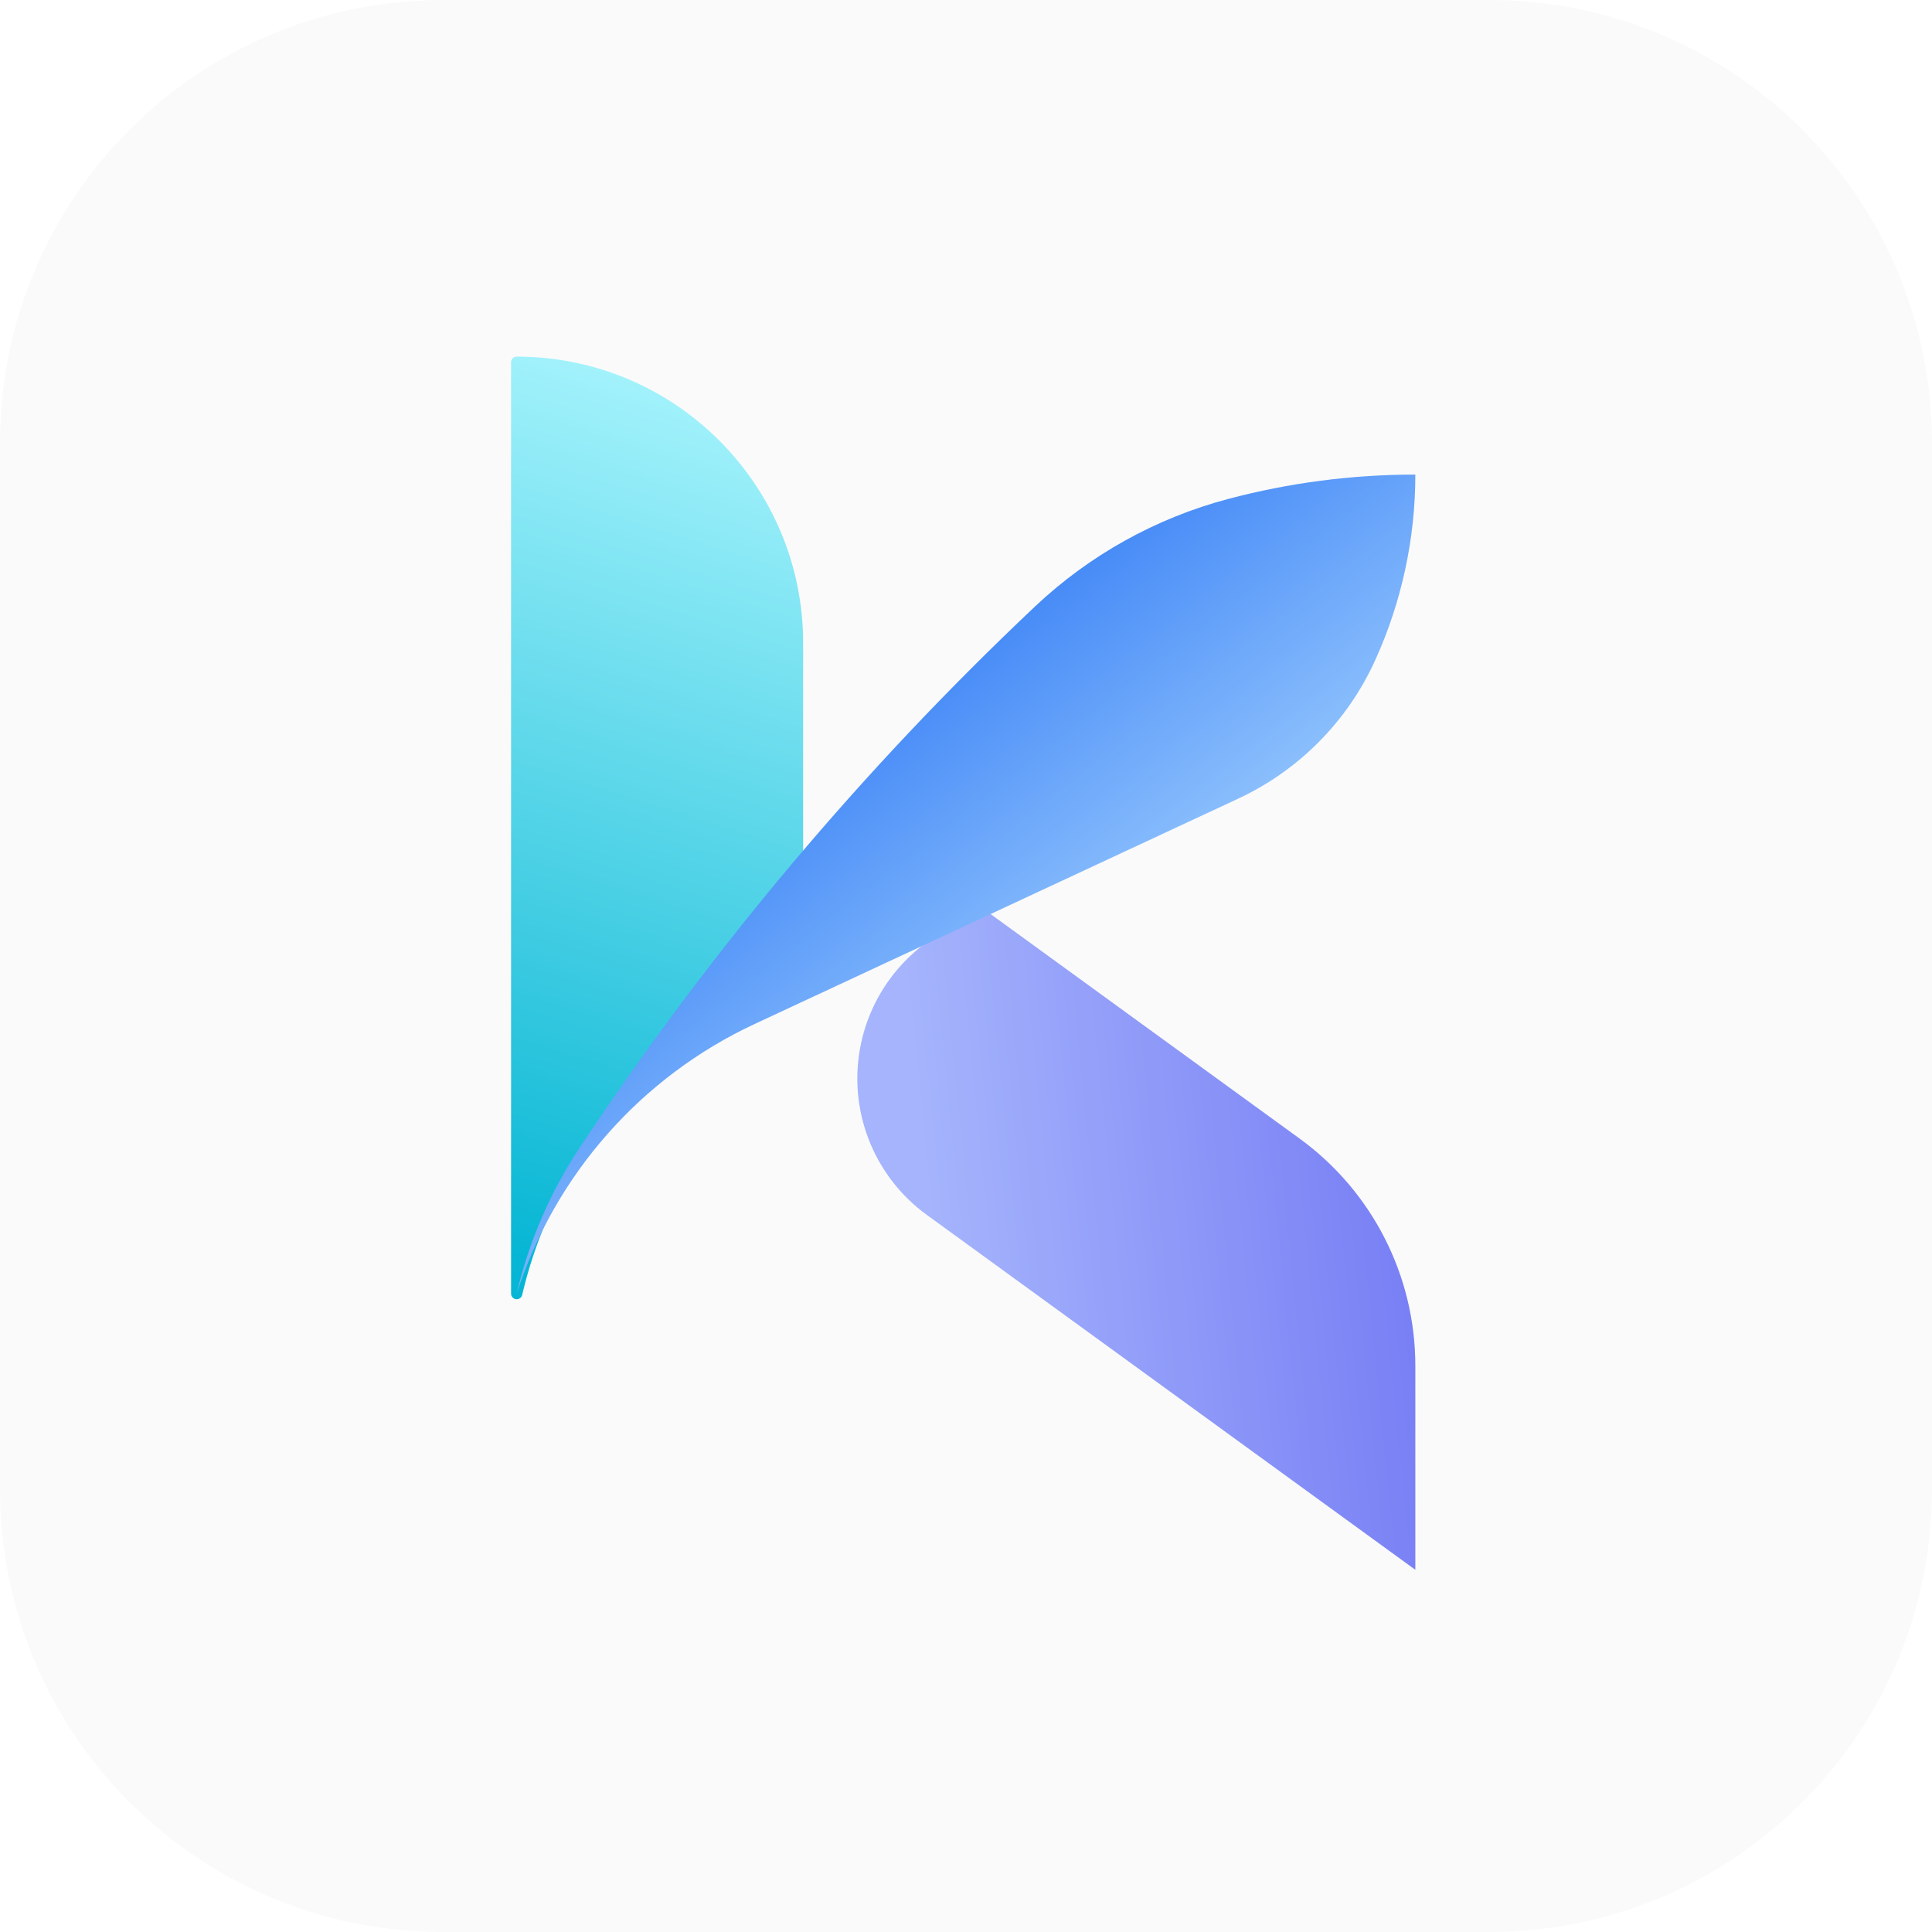
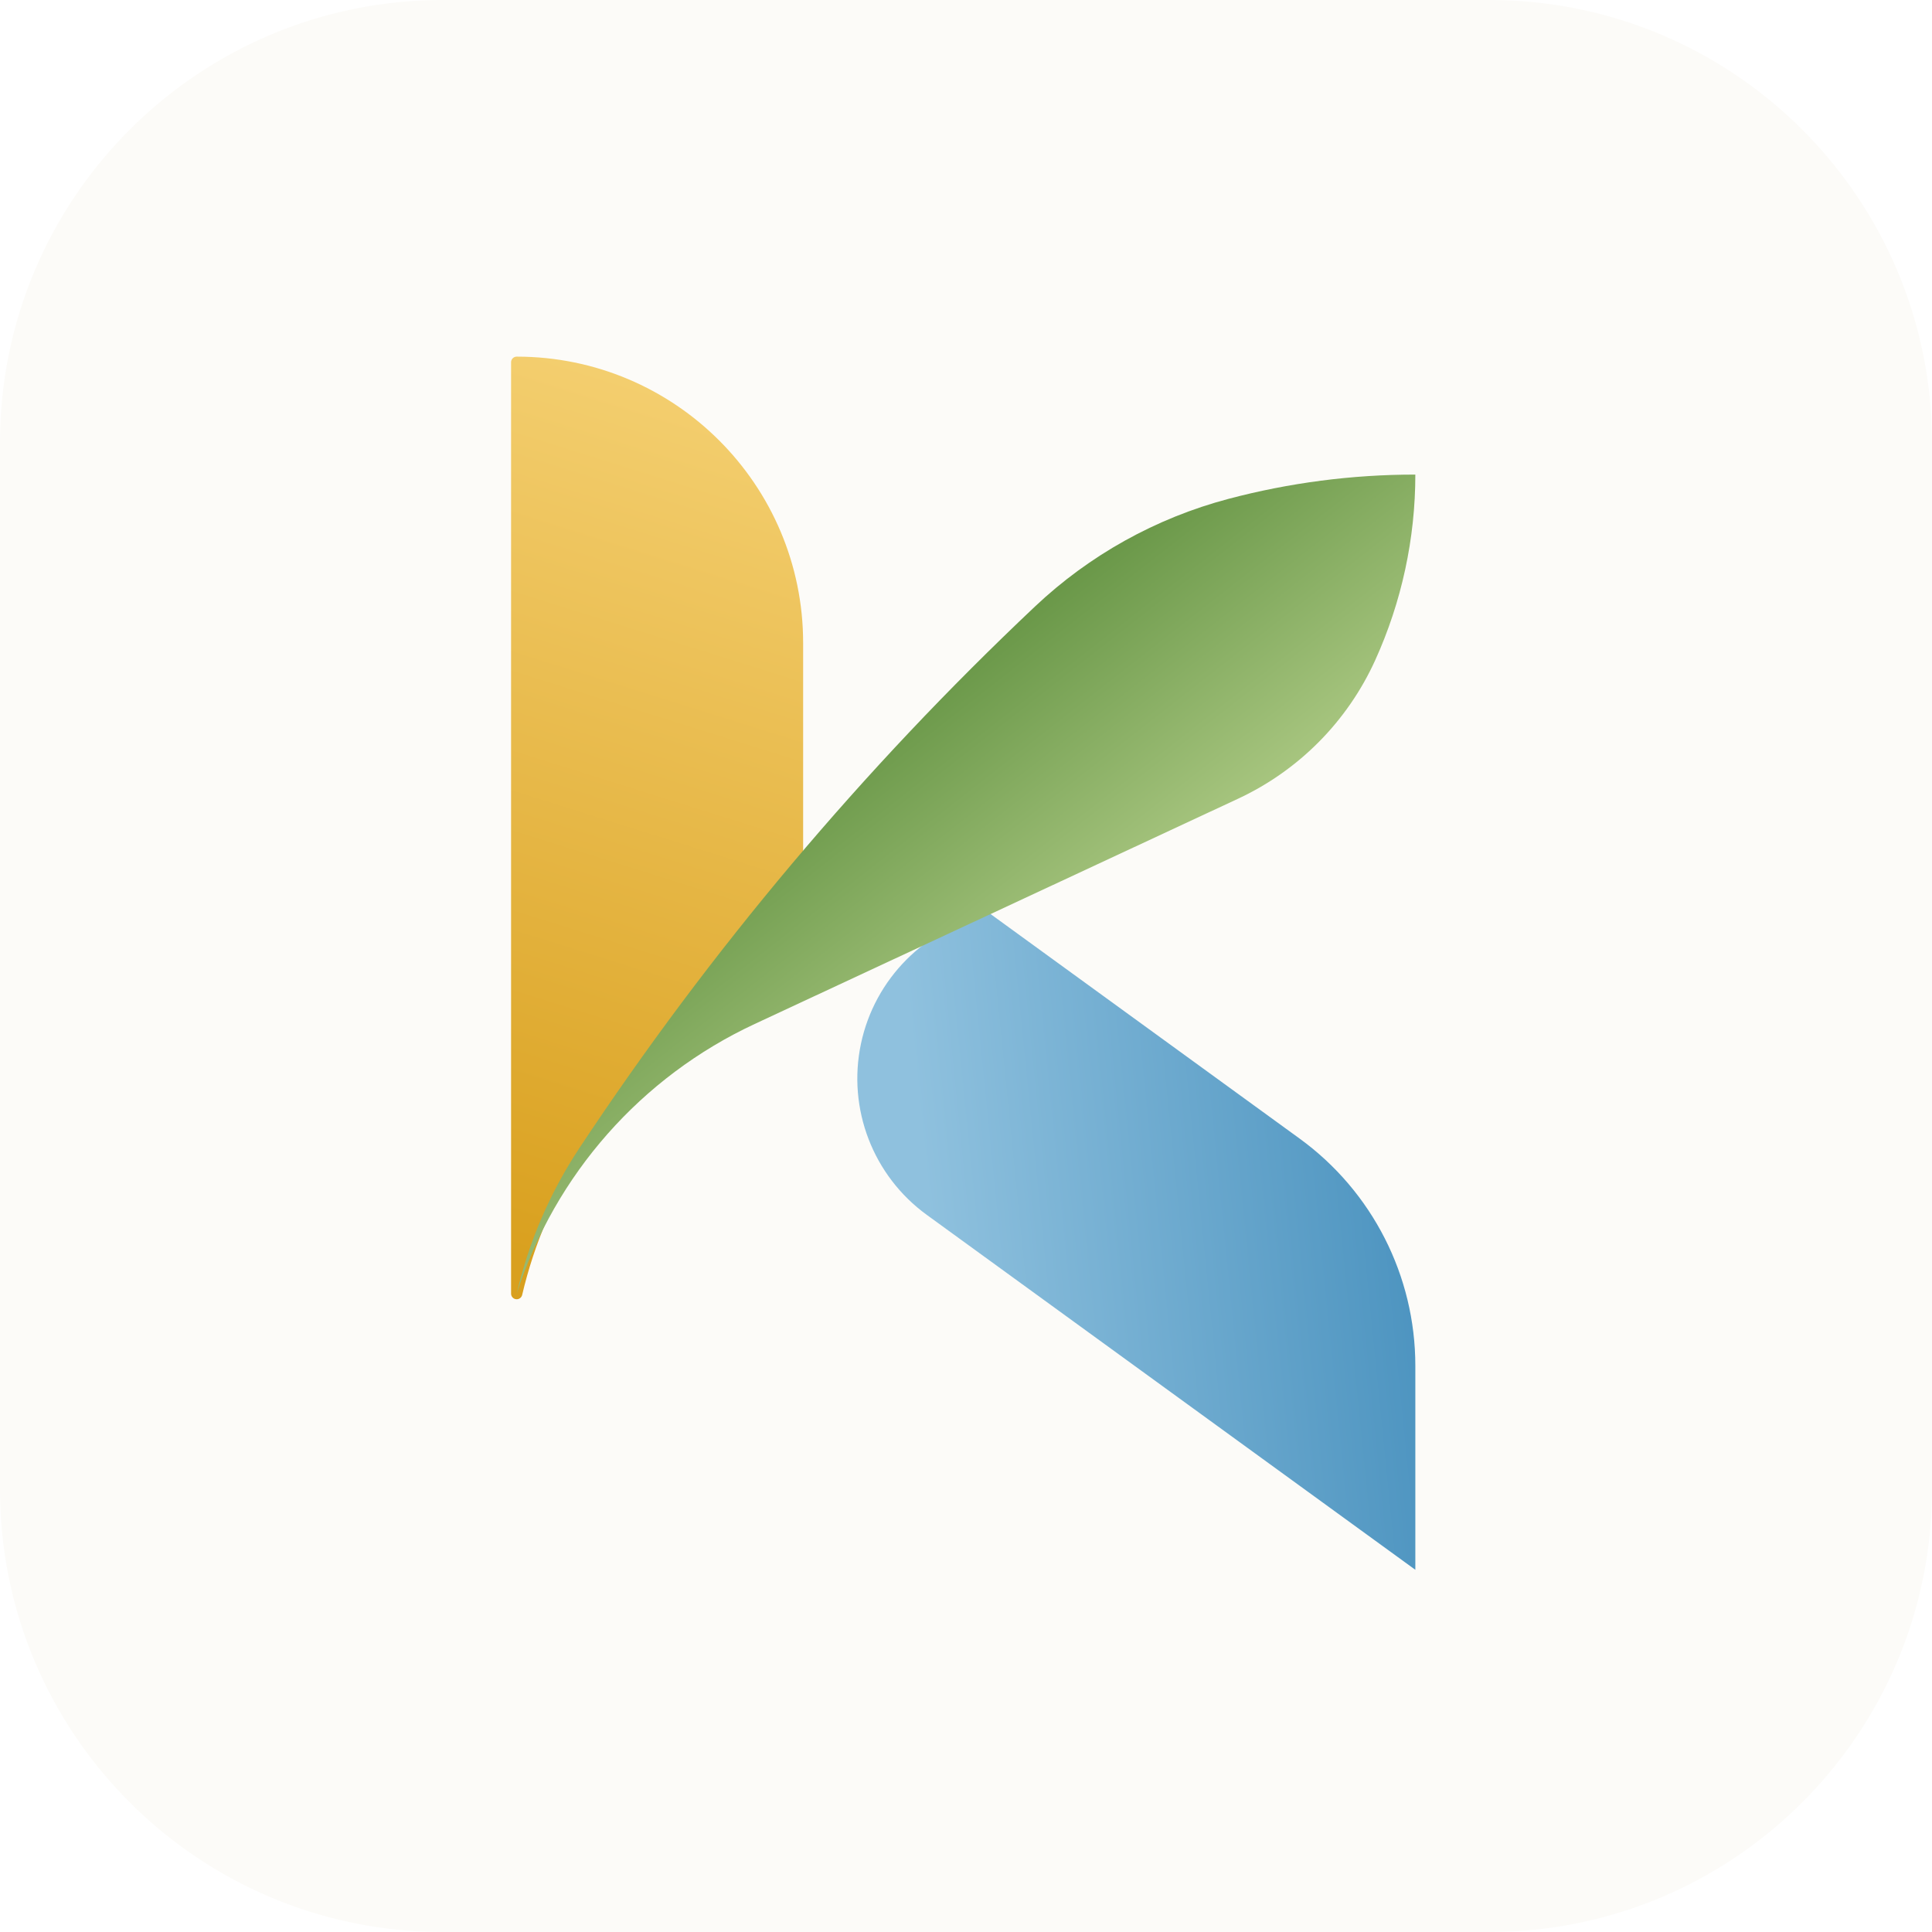
<svg xmlns="http://www.w3.org/2000/svg" viewBox="0 0 24 24" role="img" aria-label="Kirana">
  <defs>
    <linearGradient id="kirana-stem" gradientUnits="userSpaceOnUse" x1="0.047" y1="16" x2="4.812" y2="0.824">
-       <stop offset="0" stop-color="#06B6D4" />
-       <stop offset="1" stop-color="#A5F3FC" />
+       <stop offset="0" stop-color="#D9A01E" />
+       <stop offset="1" stop-color="#F4CF70" />
    </linearGradient>
    <linearGradient id="kirana-leg" gradientUnits="userSpaceOnUse" x1="20.603" y1="22.374" x2="8.177" y2="23.621">
-       <stop offset="0" stop-color="#6366F1" />
-       <stop offset="1" stop-color="#A5B4FC" />
+       <stop offset="0" stop-color="#2E7FB2" />
+       <stop offset="1" stop-color="#8FC1DE" />
    </linearGradient>
    <linearGradient id="kirana-arm" gradientUnits="userSpaceOnUse" x1="5.596" y1="5.935" x2="9.739" y2="11.229">
-       <stop offset="0" stop-color="#3B82F6" />
-       <stop offset="1" stop-color="#93C5FD" />
+       <stop offset="0" stop-color="#5E8F3E" />
+       <stop offset="1" stop-color="#AFCB86" />
    </linearGradient>
  </defs>
-   <rect width="24" height="24" rx="5.5" fill="#fafafa" />
+   <rect width="24" height="24" rx="5.5" fill="#fcfbf8" />
  <g transform="translate(6.4186 4.5) scale(0.6977)">
    <path d="M0 16.583L0 0A5 5 0 0 1 5 5L5 8.813A55 55 0 0 0 1.119 13.987A8 8 0 0 0 0 16.583Z" fill="url(#kirana-stem)" stroke="url(#kirana-stem)" stroke-width="0.2" stroke-linejoin="round" />
    <path d="M8.432 9.821L13.939 13.822A5 5 0 0 1 16 17.867L16 21.5L7.302 15.181A3 3 0 0 1 8.432 9.821Z" fill="url(#kirana-leg)" />
    <path d="M0 16.583A8 8 0 0 1 1.119 13.987A55 55 0 0 1 9.228 4.349A8 8 0 0 1 12.671 2.433A13 13 0 0 1 16 2A8 8 0 0 1 15.286 5.304A5 5 0 0 1 12.844 7.771L4.237 11.782A8 8 0 0 0 0 16.583Z" fill="url(#kirana-arm)" />
  </g>
</svg>
